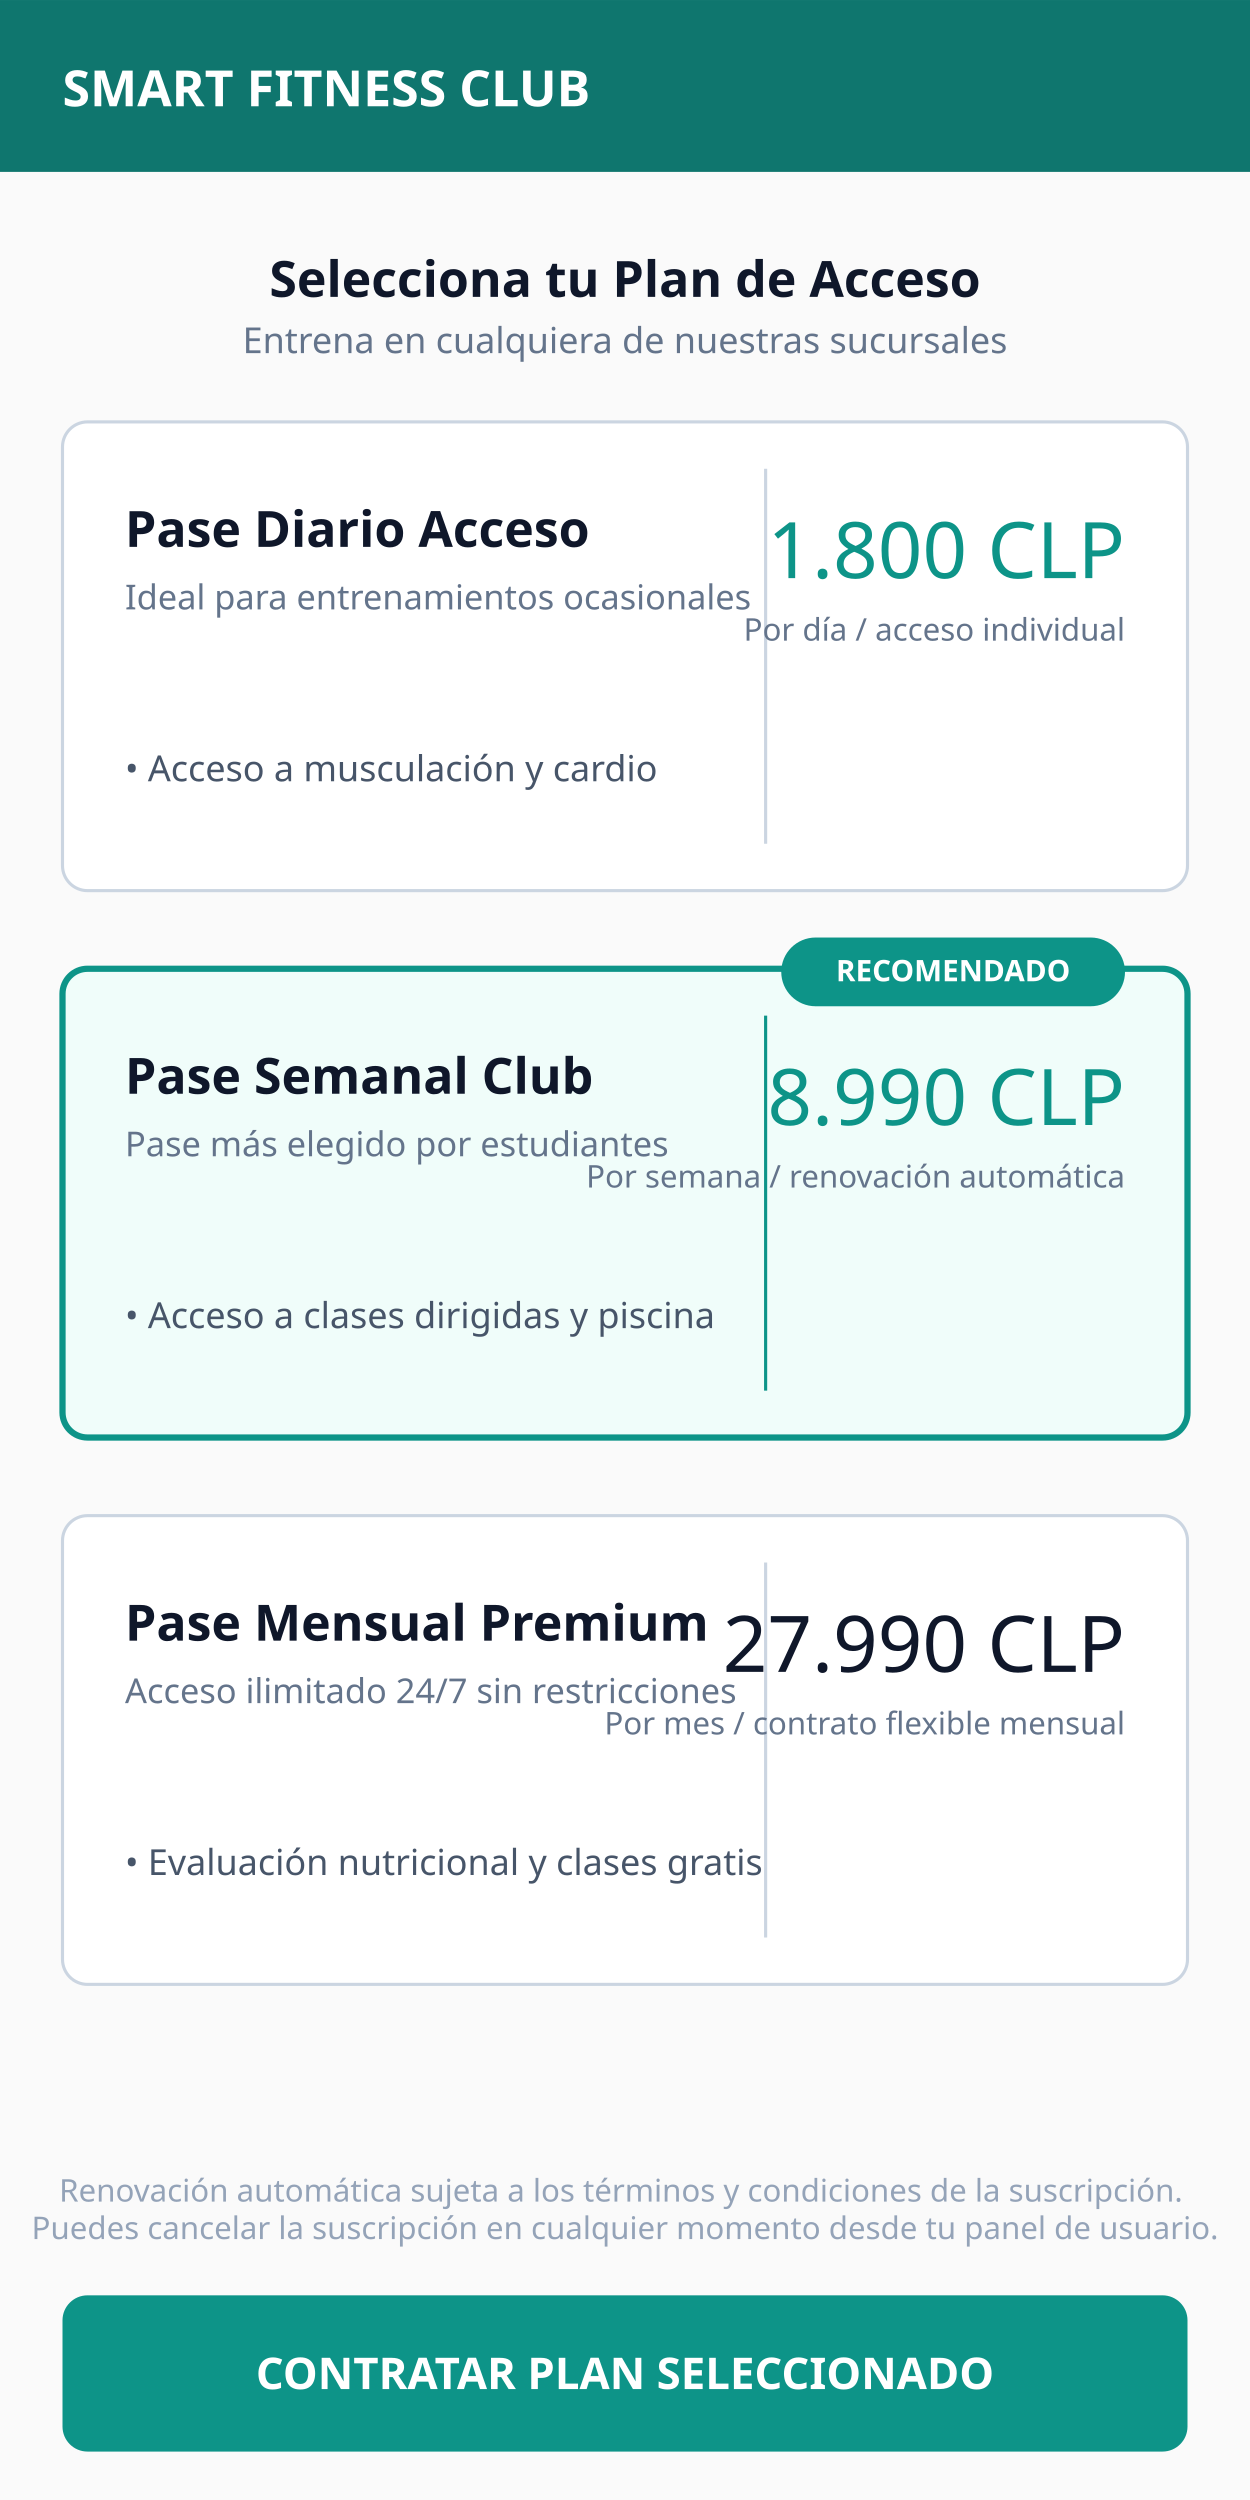
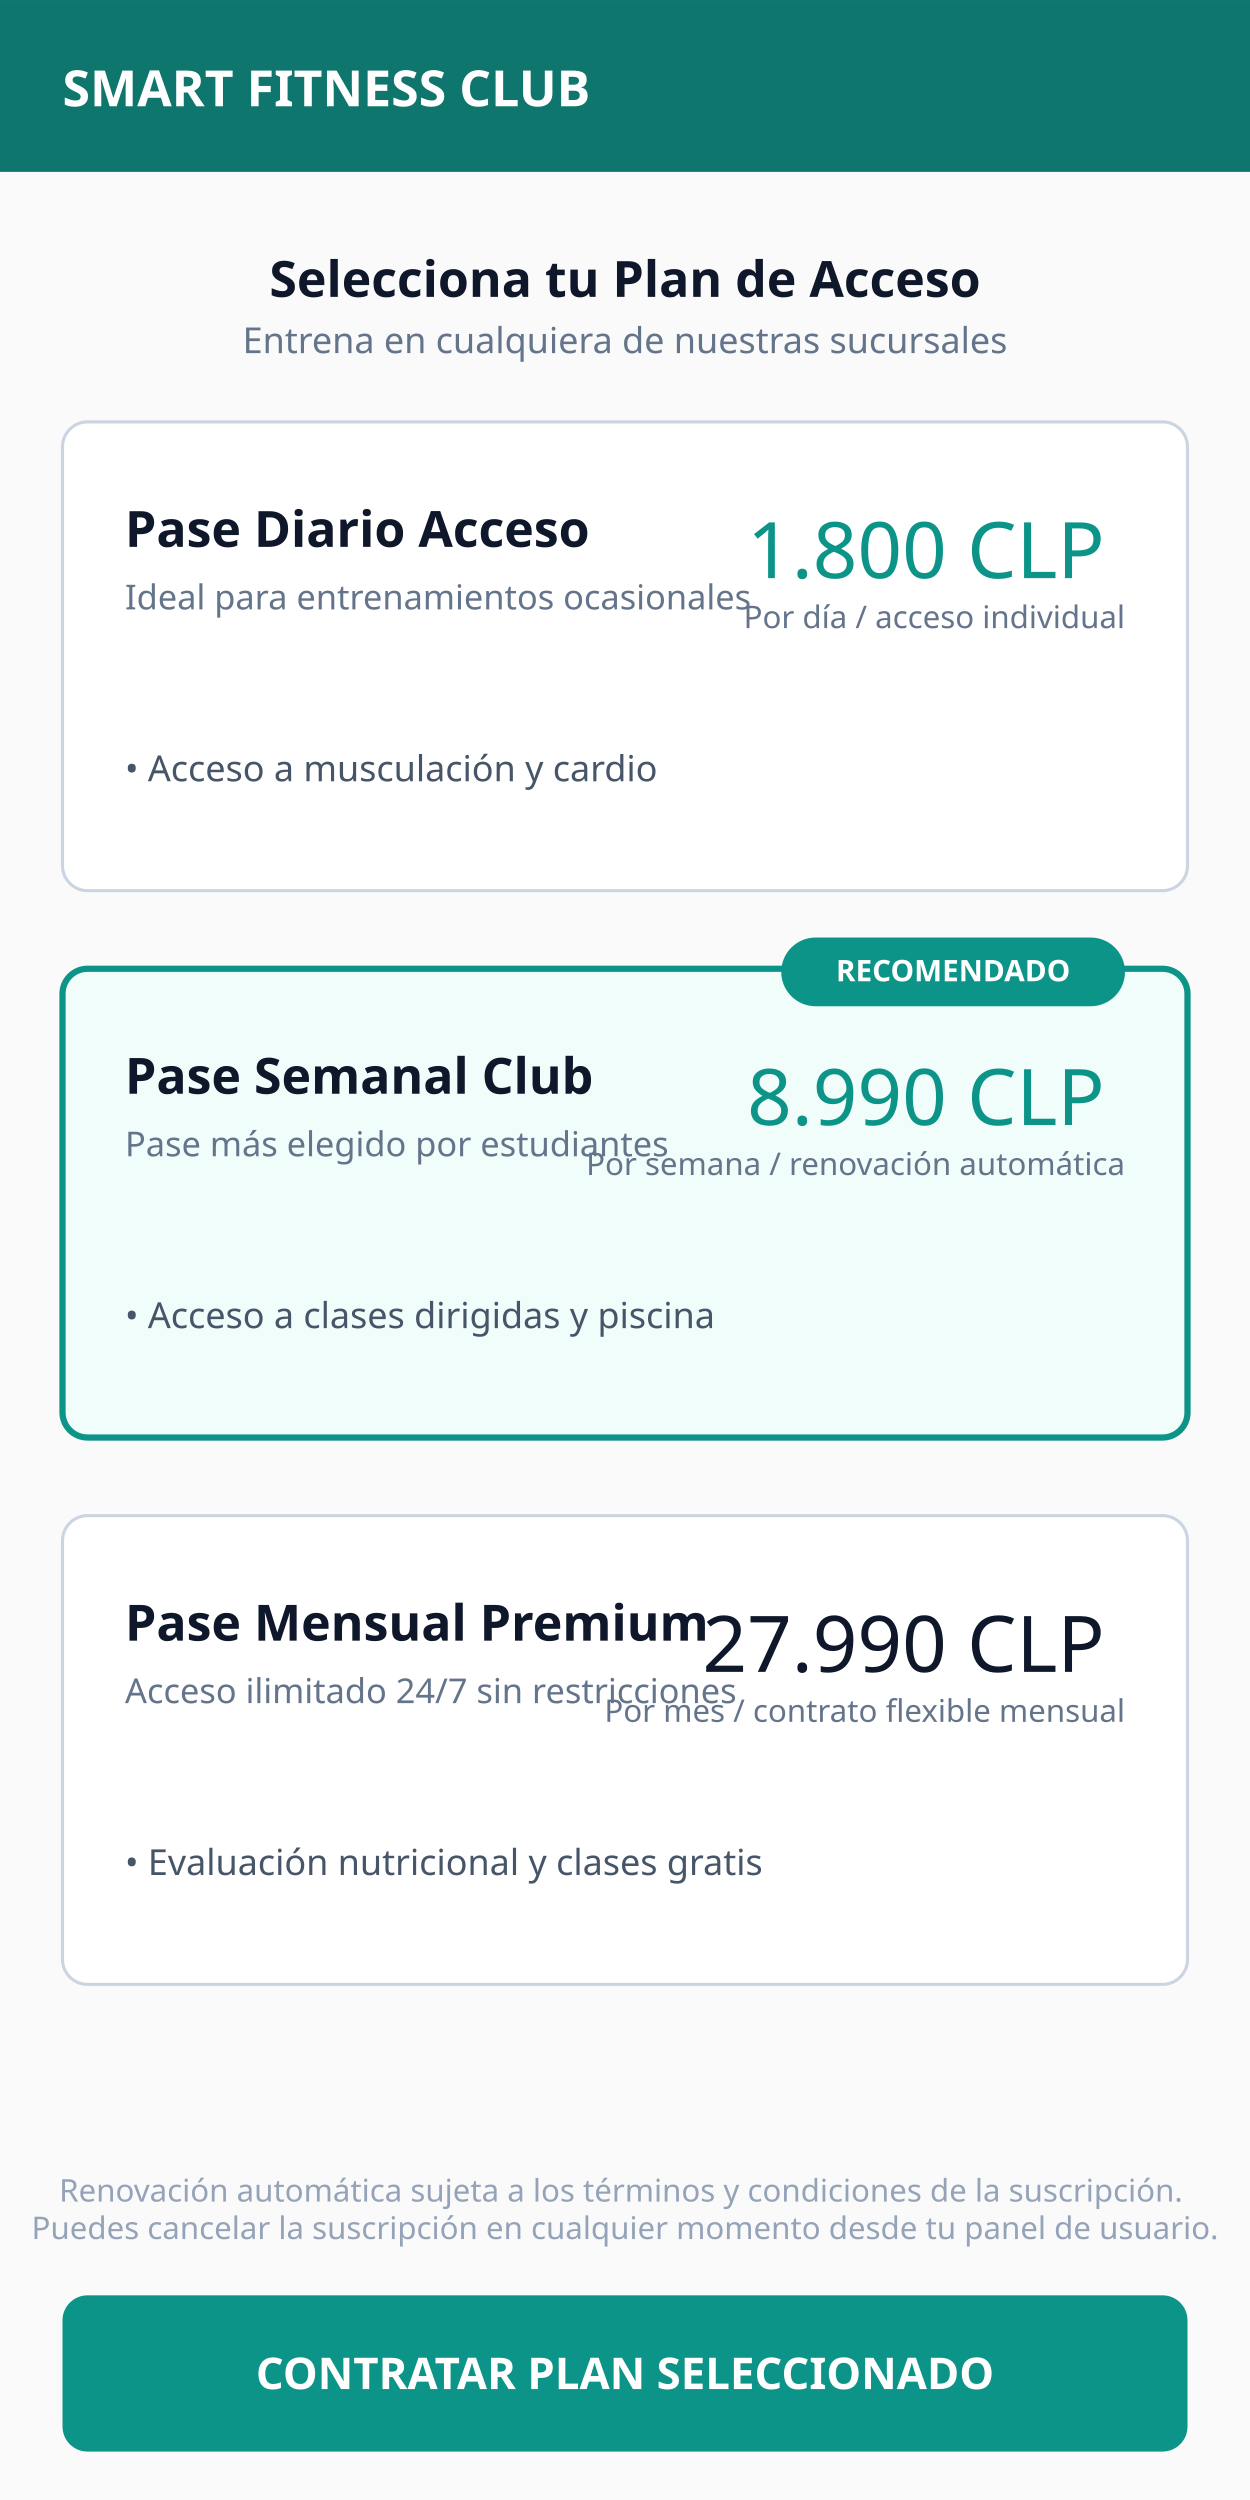
<svg xmlns="http://www.w3.org/2000/svg" viewBox="-0.555 1.62 400 800" width="400px" height="800px">
  <g transform="matrix(1, 0, 0, 1, -545.5372, 51.04437)">
    <rect id="rect-4" width="400" height="800" fill="#fafafa" x="544.982" y="-49.424" style="stroke-width: 1;" />
    <g id="header-planes" fill="#0f766e" transform="matrix(1, 0, 0, 1, 544.982, -49.41945)">
      <rect x="0" y="0" width="400" height="55" />
      <text x="20" y="34" fill="#ffffff" font-family="sans-serif" font-size="16" font-weight="bold" style="white-space: pre;">SMART FITNESS CLUB</text>
    </g>
    <g id="planes-intro" transform="matrix(1, 0, 0, 1, 564.982, 25.58055)">
      <text x="180" y="20" fill="#0f172a" font-family="sans-serif" font-size="16" font-weight="bold" text-anchor="middle" style="white-space: pre;">Selecciona tu Plan de Acceso</text>
      <text x="180" y="38" fill="#64748b" font-family="sans-serif" font-size="11.5" text-anchor="middle" style="white-space: pre;">Entrena en cualquiera de nuestras sucursales</text>
    </g>
    <g id="planes-inconsistentes" transform="matrix(1, 0, 0, 1, 564.982, 85.58055)">
      <g id="plan-basico" transform="translate(0, 0)">
        <rect x="0" y="0" width="360" height="150" rx="8" fill="#ffffff" stroke="#cbd5e1" stroke-width="1" />
-         <line x1="225" y1="15" x2="225" y2="135" stroke="#cbd5e1" stroke-width="1" />
        <text x="20" y="40" fill="#0f172a" font-family="sans-serif" font-size="16" font-weight="bold" style="white-space: pre;">Pase Diario Acceso</text>
        <text x="20" y="60" fill="#64748b" font-family="sans-serif" font-size="11" style="white-space: pre;">Ideal para entrenamientos ocasionales</text>
-         <text x="340" y="50" fill="#0d9488" font-family="sans-serif" font-size="25" font-weight="black" text-anchor="end" style="white-space: pre;">1.800 CLP</text>
-         <text x="340" y="70" fill="#64748b" font-family="sans-serif" font-size="10" text-anchor="end" style="white-space: pre;">Por día / acceso individual</text>
+         <text x="340" y="50" fill="#0d9488" font-family="sans-serif" font-size="25" font-weight="black" text-anchor="end" style="white-space: pre;">
+           <tspan x="340" dy="0">1.800 CLP</tspan>
+           <tspan x="340" dy="16" fill="#64748b" font-size="10" font-weight="normal">Por día / acceso individual</tspan>
+         </text>
        <text x="20" y="115" fill="#475569" font-family="sans-serif" font-size="11.5" style="white-space: pre;">• Acceso a musculación y cardio</text>
      </g>
      <g id="plan-profesional" transform="translate(0, 175)">
        <rect x="0" width="360" height="150" rx="8" fill="#f0fdfa" stroke="#0d9488" stroke-width="2" y="0" />
-         <line x1="225" y1="15" x2="225" y2="135" stroke="#0d9488" stroke-width="1" />
        <rect x="230" y="-10" width="110" height="22" rx="11" fill="#0d9488" />
        <text x="285" y="4" fill="#ffffff" font-family="sans-serif" font-size="9.5" font-weight="bold" text-anchor="middle" style="white-space: pre;">RECOMENDADO</text>
        <text x="20" y="40" fill="#0f172a" font-family="sans-serif" font-size="16" font-weight="bold" style="white-space: pre;">Pase Semanal Club</text>
        <text x="20" y="60" fill="#64748b" font-family="sans-serif" font-size="11" style="white-space: pre;">Pase más elegido por estudiantes</text>
-         <text x="340" y="50" fill="#0d9488" font-family="sans-serif" font-size="25" font-weight="black" text-anchor="end" style="white-space: pre;">8.990 CLP</text>
-         <text x="340" y="70" fill="#64748b" font-family="sans-serif" font-size="10" text-anchor="end" style="white-space: pre;">Por semana / renovación automática</text>
+         <text x="340" y="50" fill="#0d9488" font-family="sans-serif" font-size="25" font-weight="black" text-anchor="end" style="white-space: pre;">
+           <tspan x="340" dy="0">8.990 CLP</tspan>
+           <tspan x="340" dy="16" fill="#64748b" font-size="10" font-weight="normal">Por semana / renovación automática</tspan>
+         </text>
        <text x="20" y="115" fill="#475569" font-family="sans-serif" font-size="11.5" style="white-space: pre;">• Acceso a clases dirigidas y piscina</text>
      </g>
      <g id="plan-empresa" transform="translate(0, 350)">
        <rect x="0" y="0" width="360" height="150" rx="8" fill="#ffffff" stroke="#cbd5e1" stroke-width="1" />
-         <line x1="225" y1="15" x2="225" y2="135" stroke="#cbd5e1" stroke-width="1" />
        <text x="20" y="40" fill="#0f172a" font-family="sans-serif" font-size="16" font-weight="bold" style="white-space: pre;">Pase Mensual Premium</text>
        <text x="20" y="60" fill="#64748b" font-family="sans-serif" font-size="11" style="white-space: pre;">Acceso ilimitado 24/7 sin restricciones</text>
-         <text x="340" y="50" fill="#0f172a" font-family="sans-serif" font-size="25" font-weight="black" text-anchor="end" style="white-space: pre;">27.990 CLP</text>
-         <text x="340" y="70" fill="#64748b" font-family="sans-serif" font-size="10" text-anchor="end" style="white-space: pre;">Por mes / contrato flexible mensual</text>
+         <text x="340" y="50" fill="#0f172a" font-family="sans-serif" font-size="25" font-weight="black" text-anchor="end" style="white-space: pre;">
+           <tspan x="340" dy="0">27.990 CLP</tspan>
+           <tspan x="340" dy="16" fill="#64748b" font-size="10" font-weight="normal">Por mes / contrato flexible mensual</tspan>
+         </text>
        <text x="20" y="115" fill="#475569" font-family="sans-serif" font-size="11.5" style="white-space: pre;">• Evaluación nutricional y clases gratis</text>
      </g>
    </g>
    <g id="footer-planes" transform="matrix(1, 0, 0, 1, 564.982, 640.0799)">
      <text x="180" y="15" fill="#94a3b8" font-family="sans-serif" font-size="10" text-anchor="middle" style="white-space: pre;">
        <tspan x="180" dy="0">Renovación automática sujeta a los términos y condiciones de la suscripción.</tspan>
        <tspan x="180" dy="12">Puedes cancelar la suscripción en cualquier momento desde tu panel de usuario.</tspan>
      </text>
      <rect x="0" y="45" width="360" height="50" rx="8" fill="#0d9488" />
      <text x="180" y="75" fill="#ffffff" font-family="sans-serif" font-size="14" font-weight="bold" text-anchor="middle" style="white-space: pre;">CONTRATAR PLAN SELECCIONADO</text>
    </g>
  </g>
</svg>
